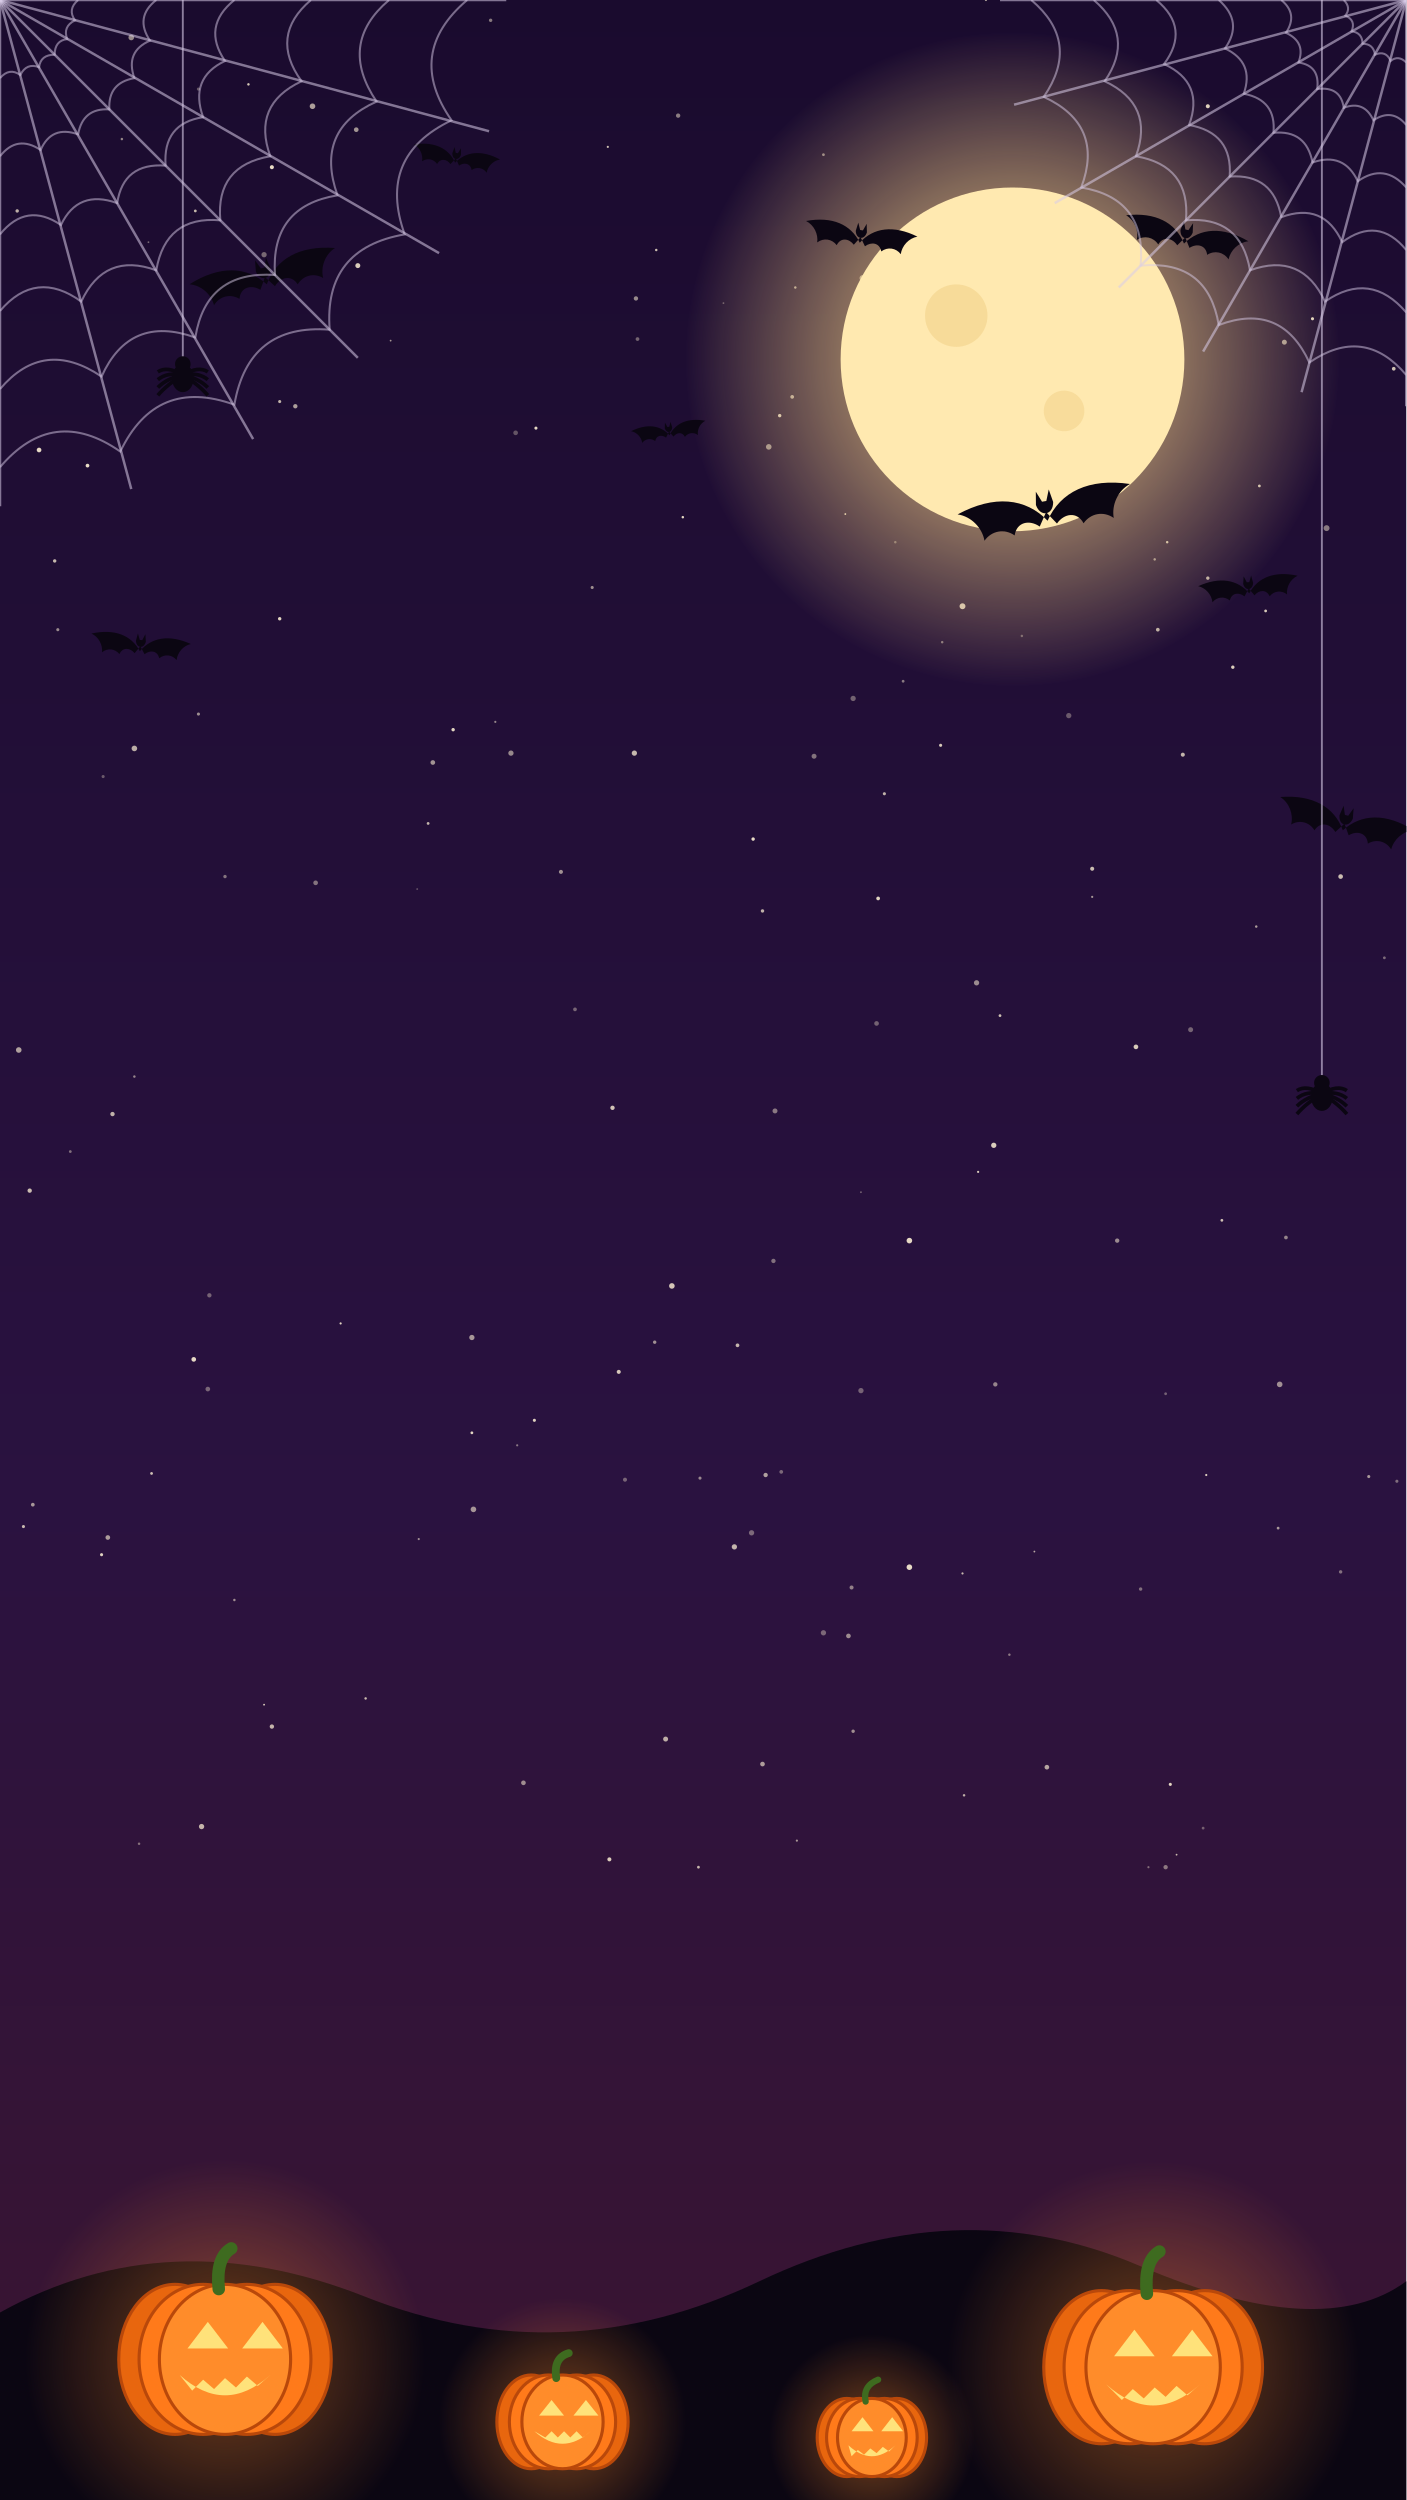
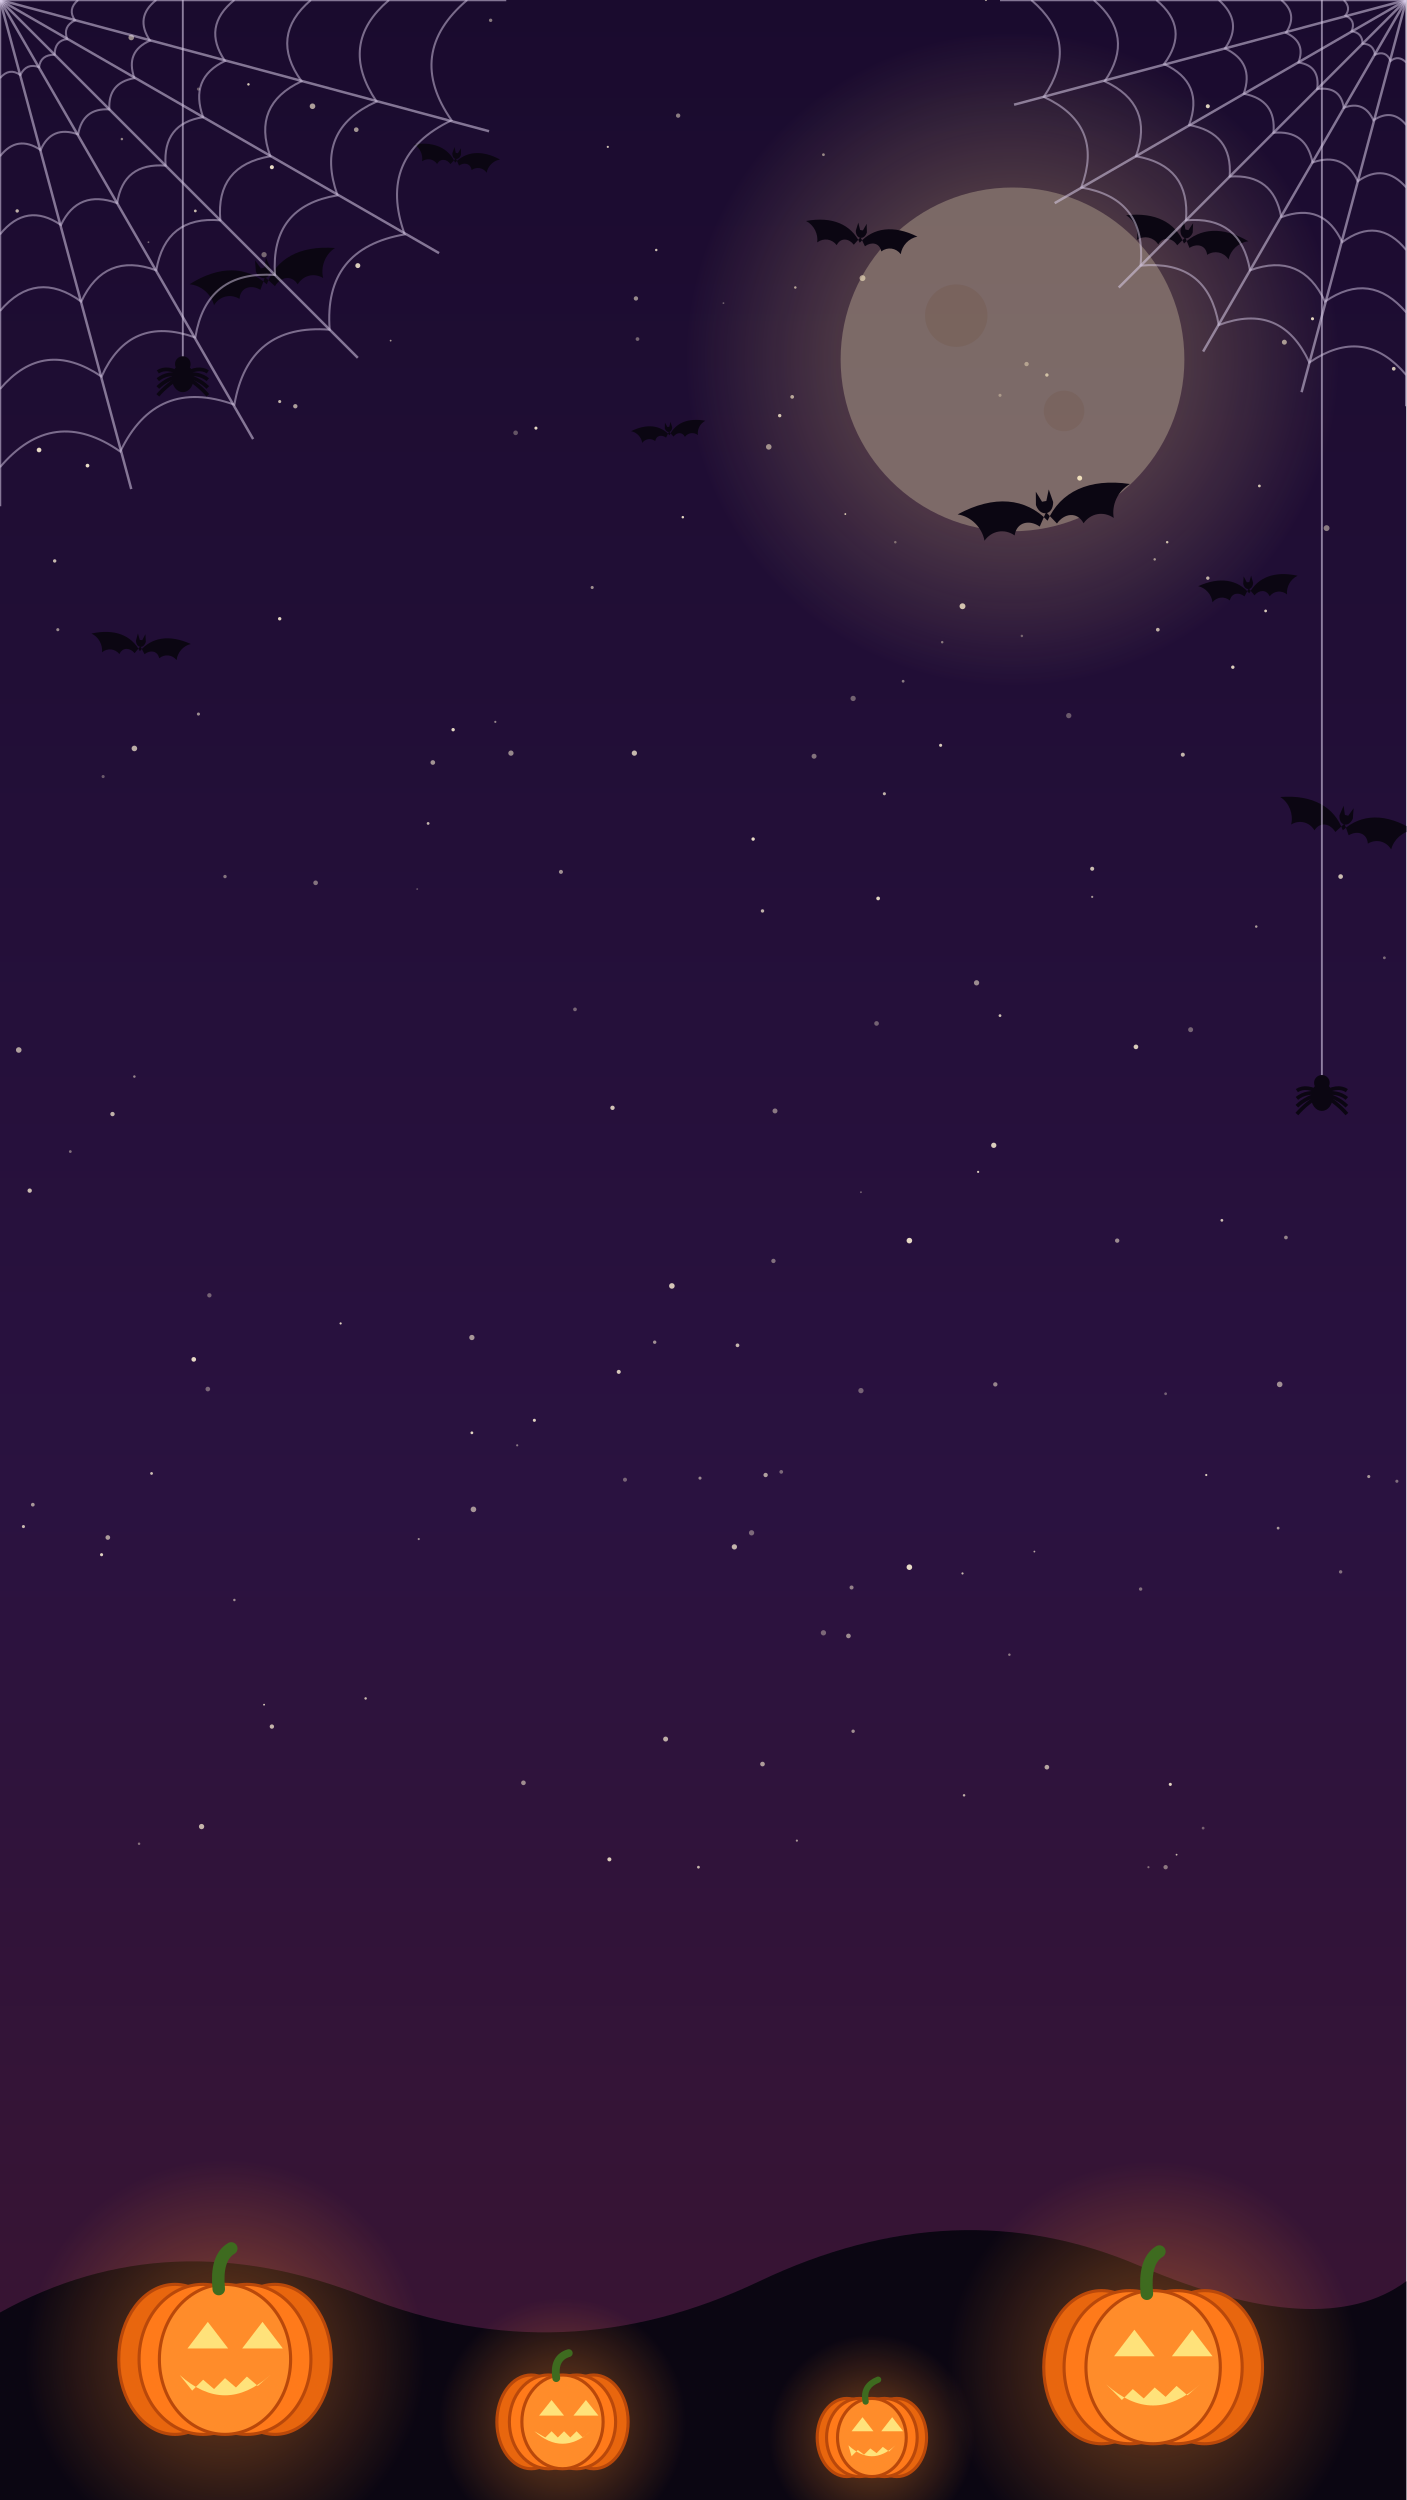
<svg xmlns="http://www.w3.org/2000/svg" viewBox="0 0 900 1600" preserveAspectRatio="xMidYMid slice">
  <defs>
    <linearGradient id="sky" x1="0" y1="0" x2="0" y2="1">
      <stop offset="0" stop-color="#1A0B2E" />
      <stop offset=".6" stop-color="#2A1240" />
      <stop offset="1" stop-color="#3B1530" />
    </linearGradient>
    <radialGradient id="moonglow">
      <stop offset=".45" stop-color="#FFD98A" stop-opacity=".55" />
      <stop offset="1" stop-color="#FFD98A" stop-opacity="0" />
    </radialGradient>
    <radialGradient id="pglow">
      <stop offset="0" stop-color="#FF8C2A" stop-opacity=".45" />
      <stop offset="1" stop-color="#FF8C2A" stop-opacity="0" />
    </radialGradient>
  </defs>
  <rect width="100%" height="100%" fill="url(#sky)" />
  <circle cx="11" cy="135" r="1.1" fill="#FFF3D6" opacity="0.71" />
  <circle cx="125" cy="135" r="0.9" fill="#FFF3D6" opacity="0.75" />
  <circle cx="133" cy="889" r="1.5" fill="#FFF3D6" opacity="0.38" />
  <circle cx="482" cy="537" r="1.1" fill="#FFF3D6" opacity="0.90" />
  <circle cx="84" cy="24" r="1.8" fill="#FFF3D6" opacity="0.54" />
  <circle cx="179" cy="396" r="1.1" fill="#FFF3D6" opacity="0.87" />
  <circle cx="189" cy="260" r="1.4" fill="#FFF3D6" opacity="0.63" />
  <circle cx="858" cy="1006" r="1.1" fill="#FFF3D6" opacity="0.42" />
  <circle cx="753" cy="1187" r="0.6" fill="#FFF3D6" opacity="0.74" />
  <circle cx="782" cy="781" r="0.9" fill="#FFF3D6" opacity="0.78" />
  <circle cx="657" cy="233" r="1.4" fill="#FFF3D6" opacity="0.43" />
  <circle cx="37" cy="403" r="1.0" fill="#FFF3D6" opacity="0.54" />
  <circle cx="582" cy="1003" r="1.8" fill="#FFF3D6" opacity="0.89" />
  <circle cx="894" cy="948" r="1.0" fill="#FFF3D6" opacity="0.41" />
  <circle cx="561" cy="655" r="1.5" fill="#FFF3D6" opacity="0.36" />
  <circle cx="174" cy="1105" r="1.4" fill="#FFF3D6" opacity="0.72" />
  <circle cx="86" cy="479" r="1.8" fill="#FFF3D6" opacity="0.69" />
  <circle cx="892" cy="236" r="1.2" fill="#FFF3D6" opacity="0.78" />
  <circle cx="400" cy="947" r="1.3" fill="#FFF3D6" opacity="0.37" />
  <circle cx="89" cy="1180" r="0.8" fill="#FFF3D6" opacity="0.42" />
  <circle cx="302" cy="856" r="1.7" fill="#FFF3D6" opacity="0.59" />
  <circle cx="448" cy="946" r="1.0" fill="#FFF3D6" opacity="0.52" />
  <circle cx="551" cy="763" r="0.6" fill="#FFF3D6" opacity="0.37" />
  <circle cx="124" cy="870" r="1.5" fill="#FFF3D6" opacity="0.88" />
  <circle cx="691" cy="306" r="1.6" fill="#FFF3D6" opacity="0.89" />
  <circle cx="314" cy="13" r="1.1" fill="#FFF3D6" opacity="0.47" />
  <circle cx="159" cy="54" r="0.8" fill="#FFF3D6" opacity="0.82" />
  <circle cx="45" cy="737" r="0.9" fill="#FFF3D6" opacity="0.42" />
  <circle cx="739" cy="358" r="0.8" fill="#FFF3D6" opacity="0.57" />
  <circle cx="625" cy="629" r="1.7" fill="#FFF3D6" opacity="0.54" />
  <circle cx="472" cy="861" r="1.2" fill="#FFF3D6" opacity="0.73" />
  <circle cx="420" cy="160" r="0.8" fill="#FFF3D6" opacity="0.77" />
  <circle cx="670" cy="1131" r="1.5" fill="#FFF3D6" opacity="0.65" />
  <circle cx="150" cy="1024" r="0.8" fill="#FFF3D6" opacity="0.55" />
  <circle cx="127" cy="457" r="1.0" fill="#FFF3D6" opacity="0.56" />
  <circle cx="640" cy="650" r="0.9" fill="#FFF3D6" opacity="0.77" />
  <circle cx="662" cy="993" r="0.6" fill="#FFF3D6" opacity="0.67" />
  <circle cx="806" cy="311" r="0.9" fill="#FFF3D6" opacity="0.79" />
  <circle cx="327" cy="482" r="1.7" fill="#FFF3D6" opacity="0.53" />
  <circle cx="179" cy="257" r="1.0" fill="#FFF3D6" opacity="0.72" />
  <circle cx="331" cy="925" r="0.7" fill="#FFF3D6" opacity="0.45" />
  <circle cx="562" cy="575" r="1.2" fill="#FFF3D6" opacity="0.86" />
  <circle cx="250" cy="218" r="0.6" fill="#FFF3D6" opacity="0.59" />
  <circle cx="267" cy="569" r="0.6" fill="#FFF3D6" opacity="0.30" />
  <circle cx="342" cy="909" r="1.0" fill="#FFF3D6" opacity="0.85" />
  <circle cx="521" cy="484" r="1.6" fill="#FFF3D6" opacity="0.44" />
  <circle cx="545" cy="1016" r="1.3" fill="#FFF3D6" opacity="0.49" />
  <circle cx="86" cy="689" r="0.8" fill="#FFF3D6" opacity="0.52" />
  <circle cx="488" cy="1129" r="1.5" fill="#FFF3D6" opacity="0.61" />
  <circle cx="773" cy="370" r="1.1" fill="#FFF3D6" opacity="0.71" />
  <circle cx="499" cy="266" r="1.1" fill="#FFF3D6" opacity="0.79" />
  <circle cx="218" cy="847" r="0.7" fill="#FFF3D6" opacity="0.87" />
  <circle cx="616" cy="388" r="1.9" fill="#FFF3D6" opacity="0.78" />
  <circle cx="56" cy="298" r="1.2" fill="#FFF3D6" opacity="0.90" />
  <circle cx="127" cy="57" r="1.0" fill="#FFF3D6" opacity="0.33" />
  <circle cx="368" cy="646" r="1.2" fill="#FFF3D6" opacity="0.38" />
  <circle cx="21" cy="963" r="1.2" fill="#FFF3D6" opacity="0.59" />
  <circle cx="430" cy="823" r="1.8" fill="#FFF3D6" opacity="0.80" />
  <circle cx="654" cy="407" r="0.8" fill="#FFF3D6" opacity="0.35" />
  <circle cx="773" cy="68" r="1.3" fill="#FFF3D6" opacity="0.85" />
  <circle cx="290" cy="467" r="1.1" fill="#FFF3D6" opacity="0.87" />
  <circle cx="616" cy="1007" r="0.7" fill="#FFF3D6" opacity="0.74" />
  <circle cx="406" cy="482" r="1.7" fill="#FFF3D6" opacity="0.74" />
  <circle cx="819" cy="886" r="1.8" fill="#FFF3D6" opacity="0.56" />
  <circle cx="500" cy="942" r="1.2" fill="#FFF3D6" opacity="0.38" />
  <circle cx="527" cy="1045" r="1.7" fill="#FFF3D6" opacity="0.38" />
  <circle cx="343" cy="274" r="1.0" fill="#FFF3D6" opacity="0.88" />
  <circle cx="379" cy="376" r="1.0" fill="#FFF3D6" opacity="0.56" />
  <circle cx="603" cy="411" r="0.8" fill="#FFF3D6" opacity="0.44" />
  <circle cx="234" cy="1087" r="0.8" fill="#FFF3D6" opacity="0.75" />
  <circle cx="97" cy="943" r="0.9" fill="#FFF3D6" opacity="0.77" />
  <circle cx="389" cy="94" r="0.7" fill="#FFF3D6" opacity="0.78" />
  <circle cx="488" cy="583" r="1.1" fill="#FFF3D6" opacity="0.71" />
  <circle cx="434" cy="74" r="1.4" fill="#FFF3D6" opacity="0.49" />
  <circle cx="762" cy="659" r="1.6" fill="#FFF3D6" opacity="0.37" />
  <circle cx="636" cy="733" r="1.7" fill="#FFF3D6" opacity="0.83" />
  <circle cx="496" cy="711" r="1.6" fill="#FFF3D6" opacity="0.46" />
  <circle cx="490" cy="944" r="1.4" fill="#FFF3D6" opacity="0.63" />
  <circle cx="770" cy="1170" r="0.9" fill="#FFF3D6" opacity="0.34" />
  <circle cx="552" cy="178" r="1.9" fill="#FFF3D6" opacity="0.58" />
  <circle cx="481" cy="981" r="1.7" fill="#FFF3D6" opacity="0.39" />
  <circle cx="408" cy="217" r="1.2" fill="#FFF3D6" opacity="0.38" />
  <circle cx="789" cy="427" r="1.1" fill="#FFF3D6" opacity="0.84" />
  <circle cx="741" cy="403" r="1.2" fill="#FFF3D6" opacity="0.70" />
  <circle cx="169" cy="163" r="1.7" fill="#FFF3D6" opacity="0.40" />
  <circle cx="637" cy="886" r="1.4" fill="#FFF3D6" opacity="0.51" />
  <circle cx="772" cy="944" r="0.7" fill="#FFF3D6" opacity="0.84" />
  <circle cx="573" cy="347" r="0.8" fill="#FFF3D6" opacity="0.36" />
  <circle cx="730" cy="1017" r="1.1" fill="#FFF3D6" opacity="0.41" />
  <circle cx="66" cy="497" r="1.0" fill="#FFF3D6" opacity="0.33" />
  <circle cx="268" cy="985" r="0.7" fill="#FFF3D6" opacity="0.54" />
  <circle cx="463" cy="194" r="0.6" fill="#FFF3D6" opacity="0.34" />
  <circle cx="129" cy="1169" r="1.7" fill="#FFF3D6" opacity="0.72" />
  <circle cx="810" cy="391" r="0.9" fill="#FFF3D6" opacity="0.82" />
  <circle cx="546" cy="1108" r="1.1" fill="#FFF3D6" opacity="0.55" />
  <circle cx="646" cy="1059" r="0.8" fill="#FFF3D6" opacity="0.46" />
  <circle cx="12" cy="672" r="1.8" fill="#FFF3D6" opacity="0.64" />
  <circle cx="134" cy="829" r="1.4" fill="#FFF3D6" opacity="0.36" />
  <circle cx="823" cy="792" r="1.2" fill="#FFF3D6" opacity="0.51" />
  <circle cx="144" cy="561" r="1.1" fill="#FFF3D6" opacity="0.44" />
  <circle cx="582" cy="794" r="1.8" fill="#FFF3D6" opacity="0.88" />
  <circle cx="419" cy="859" r="1.1" fill="#FFF3D6" opacity="0.56" />
  <circle cx="510" cy="1178" r="0.7" fill="#FFF3D6" opacity="0.58" />
  <circle cx="303" cy="966" r="1.8" fill="#FFF3D6" opacity="0.58" />
  <circle cx="72" cy="713" r="1.4" fill="#FFF3D6" opacity="0.71" />
  <circle cx="699" cy="556" r="1.3" fill="#FFF3D6" opacity="0.76" />
  <circle cx="25" cy="288" r="1.5" fill="#FFF3D6" opacity="0.89" />
  <circle cx="849" cy="338" r="1.9" fill="#FFF3D6" opacity="0.47" />
  <circle cx="407" cy="191" r="1.4" fill="#FFF3D6" opacity="0.54" />
  <circle cx="617" cy="1149" r="0.8" fill="#FFF3D6" opacity="0.69" />
  <circle cx="541" cy="329" r="0.6" fill="#FFF3D6" opacity="0.86" />
  <circle cx="626" cy="750" r="0.7" fill="#FFF3D6" opacity="0.84" />
  <circle cx="359" cy="558" r="1.3" fill="#FFF3D6" opacity="0.57" />
  <circle cx="858" cy="561" r="1.5" fill="#FFF3D6" opacity="0.76" />
  <circle cx="840" cy="204" r="1.0" fill="#FFF3D6" opacity="0.87" />
  <circle cx="546" cy="447" r="1.7" fill="#FFF3D6" opacity="0.37" />
  <circle cx="228" cy="83" r="1.5" fill="#FFF3D6" opacity="0.59" />
  <circle cx="274" cy="527" r="0.9" fill="#FFF3D6" opacity="0.73" />
  <circle cx="684" cy="458" r="1.7" fill="#FFF3D6" opacity="0.33" />
  <circle cx="509" cy="184" r="0.8" fill="#FFF3D6" opacity="0.63" />
  <circle cx="78" cy="89" r="0.8" fill="#FFF3D6" opacity="0.53" />
  <circle cx="747" cy="347" r="0.8" fill="#FFF3D6" opacity="0.76" />
  <circle cx="735" cy="1195" r="0.7" fill="#FFF3D6" opacity="0.40" />
  <circle cx="390" cy="1190" r="1.3" fill="#FFF3D6" opacity="0.83" />
  <circle cx="202" cy="565" r="1.5" fill="#FFF3D6" opacity="0.44" />
  <circle cx="470" cy="990" r="1.7" fill="#FFF3D6" opacity="0.72" />
  <circle cx="746" cy="1195" r="1.4" fill="#FFF3D6" opacity="0.45" />
  <circle cx="200" cy="68" r="1.8" fill="#FFF3D6" opacity="0.64" />
  <circle cx="543" cy="1047" r="1.5" fill="#FFF3D6" opacity="0.54" />
  <circle cx="527" cy="99" r="0.9" fill="#FFF3D6" opacity="0.51" />
  <circle cx="715" cy="794" r="1.4" fill="#FFF3D6" opacity="0.54" />
  <circle cx="317" cy="462" r="0.7" fill="#FFF3D6" opacity="0.52" />
  <circle cx="818" cy="978" r="0.9" fill="#FFF3D6" opacity="0.60" />
  <circle cx="670" cy="240" r="1.1" fill="#FFF3D6" opacity="0.65" />
  <circle cx="169" cy="1091" r="0.6" fill="#FFF3D6" opacity="0.83" />
  <circle cx="602" cy="477" r="1.0" fill="#FFF3D6" opacity="0.82" />
  <circle cx="640" cy="253" r="1.0" fill="#FFF3D6" opacity="0.36" />
  <circle cx="566" cy="508" r="1.0" fill="#FFF3D6" opacity="0.72" />
  <circle cx="229" cy="170" r="1.6" fill="#FFF3D6" opacity="0.83" />
  <circle cx="727" cy="670" r="1.5" fill="#FFF3D6" opacity="0.82" />
  <circle cx="35" cy="359" r="1.1" fill="#FFF3D6" opacity="0.74" />
  <circle cx="302" cy="917" r="0.9" fill="#FFF3D6" opacity="0.87" />
  <circle cx="392" cy="709" r="1.4" fill="#FFF3D6" opacity="0.79" />
  <circle cx="507" cy="254" r="1.2" fill="#FFF3D6" opacity="0.64" />
  <circle cx="65" cy="995" r="1.0" fill="#FFF3D6" opacity="0.85" />
  <circle cx="335" cy="1141" r="1.5" fill="#FFF3D6" opacity="0.54" />
  <circle cx="631" cy="0" r="0.7" fill="#FFF3D6" opacity="0.65" />
  <circle cx="277" cy="488" r="1.5" fill="#FFF3D6" opacity="0.58" />
  <circle cx="551" cy="890" r="1.7" fill="#FFF3D6" opacity="0.36" />
  <circle cx="746" cy="892" r="0.9" fill="#FFF3D6" opacity="0.35" />
  <circle cx="174" cy="107" r="1.3" fill="#FFF3D6" opacity="0.90" />
  <circle cx="437" cy="331" r="0.8" fill="#FFF3D6" opacity="0.88" />
  <circle cx="492" cy="286" r="1.8" fill="#FFF3D6" opacity="0.55" />
  <circle cx="886" cy="613" r="0.9" fill="#FFF3D6" opacity="0.41" />
  <circle cx="15" cy="977" r="1.0" fill="#FFF3D6" opacity="0.74" />
  <circle cx="757" cy="483" r="1.3" fill="#FFF3D6" opacity="0.73" />
  <circle cx="578" cy="436" r="0.9" fill="#FFF3D6" opacity="0.47" />
  <circle cx="19" cy="762" r="1.4" fill="#FFF3D6" opacity="0.76" />
  <circle cx="396" cy="878" r="1.3" fill="#FFF3D6" opacity="0.81" />
  <circle cx="495" cy="807" r="1.4" fill="#FFF3D6" opacity="0.42" />
  <circle cx="69" cy="984" r="1.5" fill="#FFF3D6" opacity="0.61" />
  <circle cx="822" cy="219" r="1.6" fill="#FFF3D6" opacity="0.60" />
  <circle cx="95" cy="155" r="0.6" fill="#FFF3D6" opacity="0.41" />
  <circle cx="699" cy="574" r="0.7" fill="#FFF3D6" opacity="0.60" />
  <circle cx="876" cy="945" r="1.0" fill="#FFF3D6" opacity="0.59" />
  <circle cx="330" cy="277" r="1.5" fill="#FFF3D6" opacity="0.31" />
  <circle cx="426" cy="1113" r="1.6" fill="#FFF3D6" opacity="0.69" />
  <circle cx="749" cy="1142" r="1.0" fill="#FFF3D6" opacity="0.87" />
  <circle cx="804" cy="593" r="0.8" fill="#FFF3D6" opacity="0.62" />
  <circle cx="447" cy="1195" r="0.9" fill="#FFF3D6" opacity="0.73" />
-   <circle cx="648" cy="230" r="209" fill="url(#moonglow)" />
-   <circle cx="648" cy="230" r="110" fill="#FFE9B0" />
-   <circle cx="612" cy="202" r="20" fill="#F2D28A" opacity=".6" />
-   <circle cx="681" cy="263" r="13" fill="#F2D28A" opacity=".55" />
+   <g opacity="0.42">
+     <circle cx="648" cy="230" r="209" fill="url(#moonglow)" />
+     <circle cx="648" cy="230" r="110" fill="#FFE9B0" />
+     <circle cx="612" cy="202" r="20" fill="#F2D28A" opacity=".6" />
+     <circle cx="681" cy="263" r="13" fill="#F2D28A" opacity=".55" />
+   </g>
  <g transform="translate(669,325) rotate(-10) scale(1.40)">
    <path d="M0,6 C-8,-6 -22,-10 -40,-4 C-34,-2 -30,4 -30,10 C-26,6 -20,6 -16,10 C-14,4 -8,4 -4,8 L0,2 L4,8 C8,4 14,4 16,10 C20,6 26,6 30,10 C30,4 34,-2 40,-4 C22,-10 8,-6 0,6Z" fill="#0B0612" />
    <path d="M-4,-2 L-3,-8 L-1,-3 L1,-3 L3,-8 L4,-2 C3,4 -3,4 -4,-2Z" fill="#0B0612" />
  </g>
  <g transform="translate(759,150) rotate(12) scale(1.00)">
    <path d="M0,6 C-8,-6 -22,-10 -40,-4 C-34,-2 -30,4 -30,10 C-26,6 -20,6 -16,10 C-14,4 -8,4 -4,8 L0,2 L4,8 C8,4 14,4 16,10 C20,6 26,6 30,10 C30,4 34,-2 40,-4 C22,-10 8,-6 0,6Z" fill="#0B0612" />
    <path d="M-4,-2 L-3,-8 L-1,-3 L1,-3 L3,-8 L4,-2 C3,4 -3,4 -4,-2Z" fill="#0B0612" />
  </g>
  <g transform="translate(799,375) rotate(-6) scale(0.80)">
    <path d="M0,6 C-8,-6 -22,-10 -40,-4 C-34,-2 -30,4 -30,10 C-26,6 -20,6 -16,10 C-14,4 -8,4 -4,8 L0,2 L4,8 C8,4 14,4 16,10 C20,6 26,6 30,10 C30,4 34,-2 40,-4 C22,-10 8,-6 0,6Z" fill="#0B0612" />
    <path d="M-4,-2 L-3,-8 L-1,-3 L1,-3 L3,-8 L4,-2 C3,4 -3,4 -4,-2Z" fill="#0B0612" />
  </g>
  <g transform="translate(551,150) rotate(8) scale(0.90)">
    <path d="M0,6 C-8,-6 -22,-10 -40,-4 C-34,-2 -30,4 -30,10 C-26,6 -20,6 -16,10 C-14,4 -8,4 -4,8 L0,2 L4,8 C8,4 14,4 16,10 C20,6 26,6 30,10 C30,4 34,-2 40,-4 C22,-10 8,-6 0,6Z" fill="#0B0612" />
    <path d="M-4,-2 L-3,-8 L-1,-3 L1,-3 L3,-8 L4,-2 C3,4 -3,4 -4,-2Z" fill="#0B0612" />
  </g>
  <g transform="translate(169,175) rotate(-14) scale(1.20)">
    <path d="M0,6 C-8,-6 -22,-10 -40,-4 C-34,-2 -30,4 -30,10 C-26,6 -20,6 -16,10 C-14,4 -8,4 -4,8 L0,2 L4,8 C8,4 14,4 16,10 C20,6 26,6 30,10 C30,4 34,-2 40,-4 C22,-10 8,-6 0,6Z" fill="#0B0612" />
    <path d="M-4,-2 L-3,-8 L-1,-3 L1,-3 L3,-8 L4,-2 C3,4 -3,4 -4,-2Z" fill="#0B0612" />
  </g>
  <g transform="translate(292,100) rotate(10) scale(0.70)">
    <path d="M0,6 C-8,-6 -22,-10 -40,-4 C-34,-2 -30,4 -30,10 C-26,6 -20,6 -16,10 C-14,4 -8,4 -4,8 L0,2 L4,8 C8,4 14,4 16,10 C20,6 26,6 30,10 C30,4 34,-2 40,-4 C22,-10 8,-6 0,6Z" fill="#0B0612" />
    <path d="M-4,-2 L-3,-8 L-1,-3 L1,-3 L3,-8 L4,-2 C3,4 -3,4 -4,-2Z" fill="#0B0612" />
  </g>
  <g transform="translate(90,412) rotate(6) scale(0.80)">
    <path d="M0,6 C-8,-6 -22,-10 -40,-4 C-34,-2 -30,4 -30,10 C-26,6 -20,6 -16,10 C-14,4 -8,4 -4,8 L0,2 L4,8 C8,4 14,4 16,10 C20,6 26,6 30,10 C30,4 34,-2 40,-4 C22,-10 8,-6 0,6Z" fill="#0B0612" />
    <path d="M-4,-2 L-3,-8 L-1,-3 L1,-3 L3,-8 L4,-2 C3,4 -3,4 -4,-2Z" fill="#0B0612" />
  </g>
  <g transform="translate(428,275) rotate(-8) scale(0.60)">
    <path d="M0,6 C-8,-6 -22,-10 -40,-4 C-34,-2 -30,4 -30,10 C-26,6 -20,6 -16,10 C-14,4 -8,4 -4,8 L0,2 L4,8 C8,4 14,4 16,10 C20,6 26,6 30,10 C30,4 34,-2 40,-4 C22,-10 8,-6 0,6Z" fill="#0B0612" />
    <path d="M-4,-2 L-3,-8 L-1,-3 L1,-3 L3,-8 L4,-2 C3,4 -3,4 -4,-2Z" fill="#0B0612" />
  </g>
  <g transform="translate(861,525) rotate(14) scale(1.10)">
    <path d="M0,6 C-8,-6 -22,-10 -40,-4 C-34,-2 -30,4 -30,10 C-26,6 -20,6 -16,10 C-14,4 -8,4 -4,8 L0,2 L4,8 C8,4 14,4 16,10 C20,6 26,6 30,10 C30,4 34,-2 40,-4 C22,-10 8,-6 0,6Z" fill="#0B0612" />
    <path d="M-4,-2 L-3,-8 L-1,-3 L1,-3 L3,-8 L4,-2 C3,4 -3,4 -4,-2Z" fill="#0B0612" />
  </g>
  <path d="M0,1600 L0,1480 Q108,1420 234,1470 T486,1460 T729,1450 T900,1460 L900,1600Z" fill="#0B0612" />
  <circle cx="144.0" cy="1510" r="128" fill="url(#pglow)" />
  <ellipse cx="112" cy="1510" rx="36" ry="48" fill="#E8660E" stroke="#B9480A" stroke-width="2" />
  <ellipse cx="176" cy="1510" rx="36" ry="48" fill="#E8660E" stroke="#B9480A" stroke-width="2" />
  <ellipse cx="130" cy="1510" rx="41" ry="48" fill="#FF7A1A" stroke="#B9480A" stroke-width="2" />
  <ellipse cx="158" cy="1510" rx="41" ry="48" fill="#FF7A1A" stroke="#B9480A" stroke-width="2" />
  <ellipse cx="144" cy="1510" rx="42" ry="48" fill="#FF8C2A" stroke="#B9480A" stroke-width="2" />
  <path d="M140,1465 q-2,-20 8,-26" stroke="#3E6B1F" stroke-width="8" fill="none" stroke-linecap="round" />
  <path d="M120,1503 l13,-17 l13,17Z" fill="#FFE27A" />
  <path d="M145,1503 l13,-17 l13,17Z" fill="#FFE27A" transform="translate(10,0)" />
  <path d="M115,1520 q29,26 58,0 l-8,7 l-7,-6 l-7,7 l-7,-6 l-7,7 l-7,-6 l-7,7Z" fill="#FFE27A" />
  <circle cx="360.0" cy="1550" r="79" fill="url(#pglow)" />
  <ellipse cx="340" cy="1550" rx="22" ry="30" fill="#E8660E" stroke="#B9480A" stroke-width="2" />
  <ellipse cx="380" cy="1550" rx="22" ry="30" fill="#E8660E" stroke="#B9480A" stroke-width="2" />
  <ellipse cx="351" cy="1550" rx="25" ry="30" fill="#FF7A1A" stroke="#B9480A" stroke-width="2" />
  <ellipse cx="369" cy="1550" rx="25" ry="30" fill="#FF7A1A" stroke="#B9480A" stroke-width="2" />
  <ellipse cx="360" cy="1550" rx="26" ry="30" fill="#FF8C2A" stroke="#B9480A" stroke-width="2" />
  <path d="M356,1522 q-2,-13 8,-16" stroke="#3E6B1F" stroke-width="5" fill="none" stroke-linecap="round" />
  <path d="M345,1546 l8,-10 l8,10Z" fill="#FFE27A" />
  <path d="M361,1546 l8,-10 l8,10Z" fill="#FFE27A" transform="translate(6,0)" />
  <path d="M342,1556 q18,16 36,0 l-5,4 l-4,-4 l-4,4 l-4,-4 l-4,4 l-4,-4 l-4,4Z" fill="#FFE27A" />
  <circle cx="738.0" cy="1515" r="132" fill="url(#pglow)" />
  <ellipse cx="705" cy="1515" rx="37" ry="49" fill="#E8660E" stroke="#B9480A" stroke-width="2" />
  <ellipse cx="771" cy="1515" rx="37" ry="49" fill="#E8660E" stroke="#B9480A" stroke-width="2" />
  <ellipse cx="723" cy="1515" rx="42" ry="49" fill="#FF7A1A" stroke="#B9480A" stroke-width="2" />
  <ellipse cx="753" cy="1515" rx="42" ry="49" fill="#FF7A1A" stroke="#B9480A" stroke-width="2" />
  <ellipse cx="738" cy="1515" rx="43" ry="49" fill="#FF8C2A" stroke="#B9480A" stroke-width="2" />
  <path d="M734,1468 q-2,-21 8,-27" stroke="#3E6B1F" stroke-width="8" fill="none" stroke-linecap="round" />
  <path d="M713,1508 l13,-17 l13,17Z" fill="#FFE27A" />
  <path d="M739,1508 l13,-17 l13,17Z" fill="#FFE27A" transform="translate(11,0)" />
  <path d="M708,1526 q30,27 60,0 l-8,7 l-7,-6 l-7,7 l-7,-6 l-7,7 l-7,-6 l-7,7Z" fill="#FFE27A" />
  <circle cx="558.0" cy="1560" r="66" fill="url(#pglow)" />
  <ellipse cx="542" cy="1560" rx="19" ry="25" fill="#E8660E" stroke="#B9480A" stroke-width="2" />
  <ellipse cx="574" cy="1560" rx="19" ry="25" fill="#E8660E" stroke="#B9480A" stroke-width="2" />
  <ellipse cx="550" cy="1560" rx="21" ry="25" fill="#FF7A1A" stroke="#B9480A" stroke-width="2" />
  <ellipse cx="566" cy="1560" rx="21" ry="25" fill="#FF7A1A" stroke="#B9480A" stroke-width="2" />
  <ellipse cx="558" cy="1560" rx="22" ry="25" fill="#FF8C2A" stroke="#B9480A" stroke-width="2" />
  <path d="M554,1537 q-2,-10 8,-14" stroke="#3E6B1F" stroke-width="4" fill="none" stroke-linecap="round" />
  <path d="M545,1556 l7,-9 l7,9Z" fill="#FFE27A" />
  <path d="M559,1556 l7,-9 l7,9Z" fill="#FFE27A" transform="translate(5,0)" />
  <path d="M543,1565 q15,14 30,0 l-4,4 l-4,-3 l-4,4 l-4,-3 l-4,4 l-4,-3 l-4,4Z" fill="#FFE27A" />
  <line x1="0" y1="0" x2="324" y2="0" stroke="#D9CCE8" stroke-width="1.6" opacity=".55" />
  <line x1="0" y1="0" x2="313" y2="84" stroke="#D9CCE8" stroke-width="1.6" opacity=".55" />
  <line x1="0" y1="0" x2="281" y2="162" stroke="#D9CCE8" stroke-width="1.6" opacity=".55" />
  <line x1="0" y1="0" x2="229" y2="229" stroke="#D9CCE8" stroke-width="1.6" opacity=".55" />
  <line x1="0" y1="0" x2="162" y2="281" stroke="#D9CCE8" stroke-width="1.6" opacity=".55" />
  <line x1="0" y1="0" x2="84" y2="313" stroke="#D9CCE8" stroke-width="1.6" opacity=".55" />
  <line x1="0" y1="0" x2="0" y2="324" stroke="#D9CCE8" stroke-width="1.6" opacity=".55" />
  <path d="M50,0 Q43,6 48,13 Q40,17 43,25 Q35,26 35,35 Q26,35 25,43 Q17,40 13,48 Q6,43 0,50" stroke="#D9CCE8" stroke-width="1.3" fill="none" opacity=".5" />
  <path d="M100,0 Q86,11 96,26 Q80,33 86,50 Q69,53 70,70 Q53,69 50,86 Q33,80 26,96 Q11,86 0,100" stroke="#D9CCE8" stroke-width="1.3" fill="none" opacity=".5" />
  <path d="M150,0 Q129,17 144,39 Q121,50 130,75 Q104,79 106,106 Q79,104 75,130 Q50,121 39,144 Q17,129 0,150" stroke="#D9CCE8" stroke-width="1.3" fill="none" opacity=".5" />
  <path d="M199,0 Q172,23 193,52 Q161,67 173,100 Q138,106 141,141 Q106,138 100,173 Q67,161 52,193 Q23,172 0,199" stroke="#D9CCE8" stroke-width="1.3" fill="none" opacity=".5" />
  <path d="M249,0 Q216,28 241,65 Q201,83 216,125 Q173,132 176,176 Q132,173 125,216 Q83,201 65,241 Q28,216 0,249" stroke="#D9CCE8" stroke-width="1.3" fill="none" opacity=".5" />
  <path d="M299,0 Q259,34 289,77 Q241,100 259,150 Q207,159 211,211 Q159,207 150,259 Q100,241 77,289 Q34,259 0,299" stroke="#D9CCE8" stroke-width="1.3" fill="none" opacity=".5" />
  <line x1="900" y1="0" x2="900" y2="260" stroke="#D9CCE8" stroke-width="1.6" opacity=".55" />
  <line x1="900" y1="0" x2="833" y2="251" stroke="#D9CCE8" stroke-width="1.6" opacity=".55" />
  <line x1="900" y1="0" x2="770" y2="225" stroke="#D9CCE8" stroke-width="1.6" opacity=".55" />
  <line x1="900" y1="0" x2="716" y2="184" stroke="#D9CCE8" stroke-width="1.6" opacity=".55" />
  <line x1="900" y1="0" x2="675" y2="130" stroke="#D9CCE8" stroke-width="1.6" opacity=".55" />
  <line x1="900" y1="0" x2="649" y2="67" stroke="#D9CCE8" stroke-width="1.6" opacity=".55" />
  <line x1="900" y1="0" x2="640" y2="0" stroke="#D9CCE8" stroke-width="1.6" opacity=".55" />
  <path d="M900,40 Q895,35 890,39 Q887,32 880,35 Q879,28 872,28 Q872,21 865,20 Q868,13 861,10 Q865,5 860,0" stroke="#D9CCE8" stroke-width="1.3" fill="none" opacity=".5" />
  <path d="M900,80 Q891,69 879,77 Q873,64 860,69 Q858,55 843,57 Q845,42 831,40 Q836,27 823,21 Q831,9 820,0" stroke="#D9CCE8" stroke-width="1.3" fill="none" opacity=".5" />
  <path d="M900,120 Q886,104 869,116 Q860,97 840,104 Q836,83 815,85 Q817,64 796,60 Q803,40 784,31 Q796,14 780,0" stroke="#D9CCE8" stroke-width="1.3" fill="none" opacity=".5" />
  <path d="M900,160 Q882,138 859,155 Q847,129 820,139 Q815,111 787,113 Q789,85 761,80 Q771,53 745,41 Q762,18 740,0" stroke="#D9CCE8" stroke-width="1.3" fill="none" opacity=".5" />
  <path d="M900,200 Q877,173 848,193 Q833,161 800,173 Q794,138 759,141 Q762,106 727,100 Q739,67 707,52 Q727,23 700,0" stroke="#D9CCE8" stroke-width="1.3" fill="none" opacity=".5" />
  <path d="M900,240 Q873,208 838,232 Q820,193 780,208 Q773,166 730,170 Q734,127 692,120 Q707,80 668,62 Q692,27 660,0" stroke="#D9CCE8" stroke-width="1.3" fill="none" opacity=".5" />
  <line x1="117.0" y1="0" x2="117.0" y2="240" stroke="#D9CCE8" stroke-width="1.2" opacity=".6" />
  <path d="M117.0,240 q-10,-6 -16,-2" stroke="#0B0612" stroke-width="2.4" fill="none" />
  <path d="M117.0,240 q10,-6 16,-2" stroke="#0B0612" stroke-width="2.4" fill="none" />
  <path d="M117.0,240 q-10,-2 -16,3" stroke="#0B0612" stroke-width="2.4" fill="none" />
  <path d="M117.0,240 q10,-2 16,3" stroke="#0B0612" stroke-width="2.4" fill="none" />
  <path d="M117.0,240 q-10,2 -16,8" stroke="#0B0612" stroke-width="2.4" fill="none" />
  <path d="M117.0,240 q10,2 16,8" stroke="#0B0612" stroke-width="2.4" fill="none" />
  <path d="M117.0,240 q-10,6 -16,13" stroke="#0B0612" stroke-width="2.4" fill="none" />
  <path d="M117.0,240 q10,6 16,13" stroke="#0B0612" stroke-width="2.4" fill="none" />
  <ellipse cx="117.0" cy="242" rx="7" ry="9" fill="#0B0612" />
  <circle cx="117.0" cy="233" r="5" fill="#0B0612" />
  <line x1="846.0" y1="0" x2="846.0" y2="700" stroke="#D9CCE8" stroke-width="1.2" opacity=".6" />
  <path d="M846.0,700 q-10,-6 -16,-2" stroke="#0B0612" stroke-width="2.4" fill="none" />
  <path d="M846.0,700 q10,-6 16,-2" stroke="#0B0612" stroke-width="2.4" fill="none" />
  <path d="M846.0,700 q-10,-2 -16,3" stroke="#0B0612" stroke-width="2.4" fill="none" />
  <path d="M846.0,700 q10,-2 16,3" stroke="#0B0612" stroke-width="2.4" fill="none" />
  <path d="M846.0,700 q-10,2 -16,8" stroke="#0B0612" stroke-width="2.4" fill="none" />
  <path d="M846.0,700 q10,2 16,8" stroke="#0B0612" stroke-width="2.4" fill="none" />
  <path d="M846.0,700 q-10,6 -16,13" stroke="#0B0612" stroke-width="2.4" fill="none" />
  <path d="M846.0,700 q10,6 16,13" stroke="#0B0612" stroke-width="2.4" fill="none" />
  <ellipse cx="846.0" cy="702" rx="7" ry="9" fill="#0B0612" />
  <circle cx="846.0" cy="693" r="5" fill="#0B0612" />
</svg>
